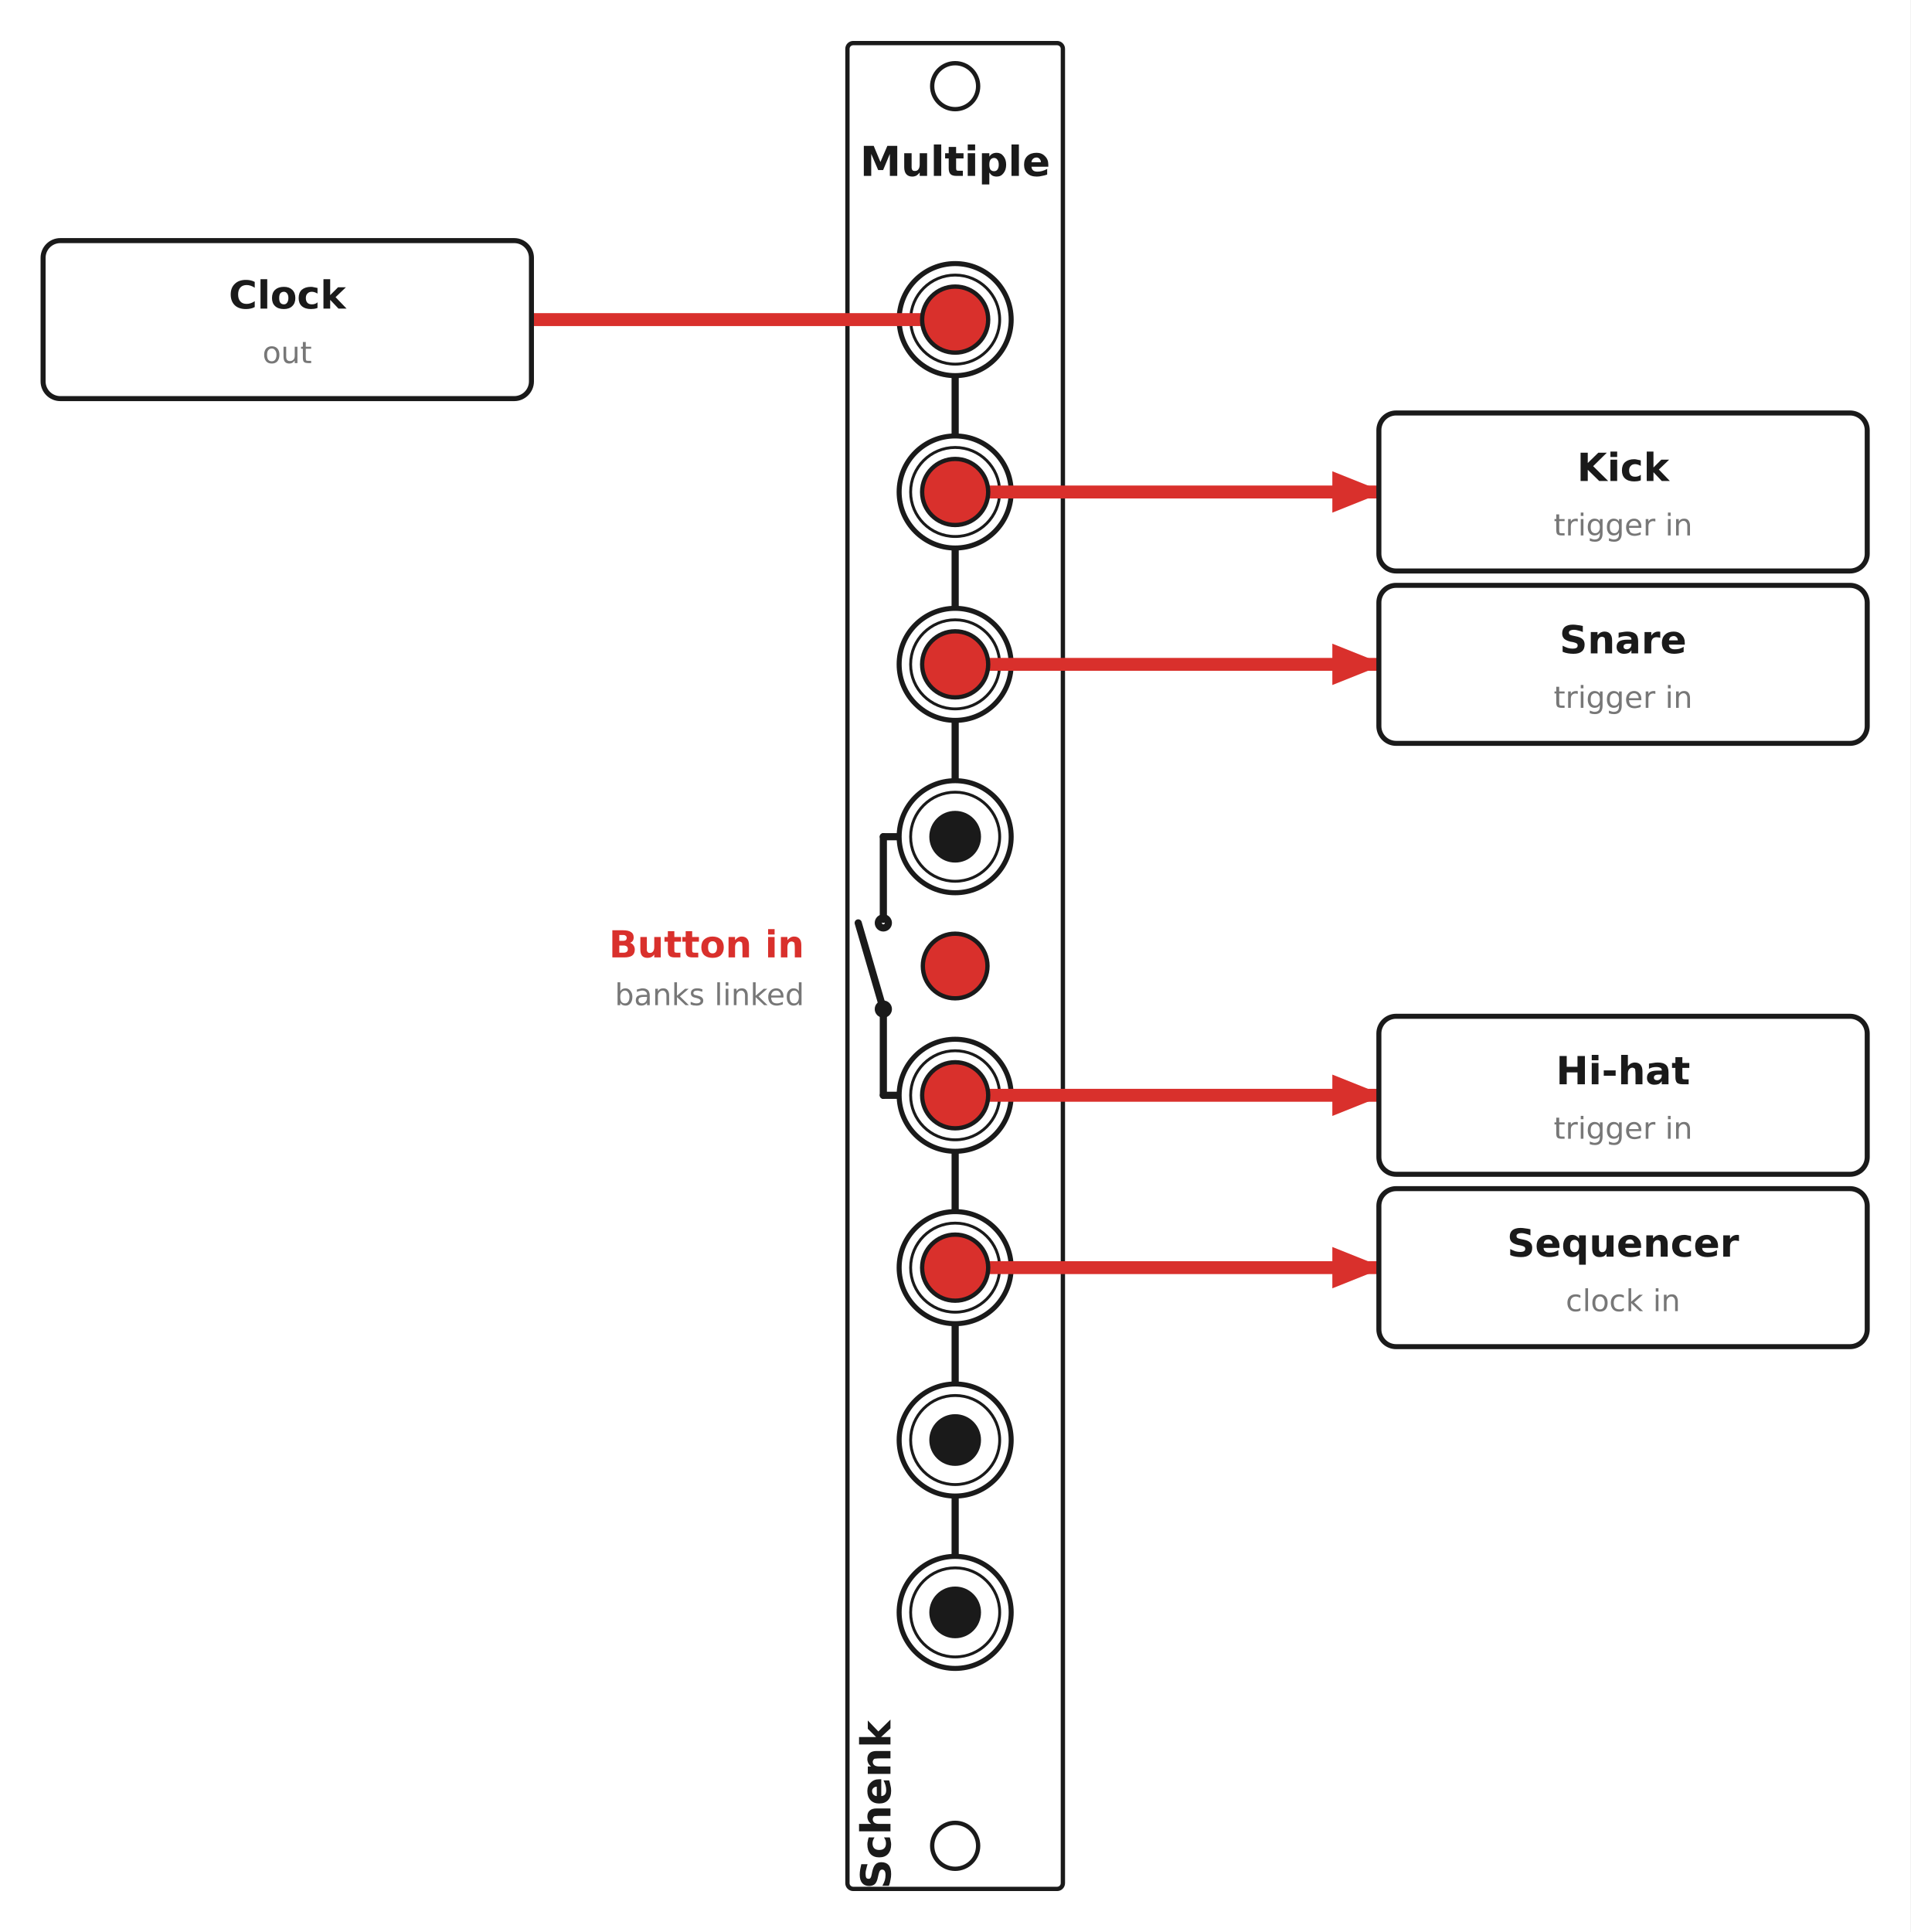
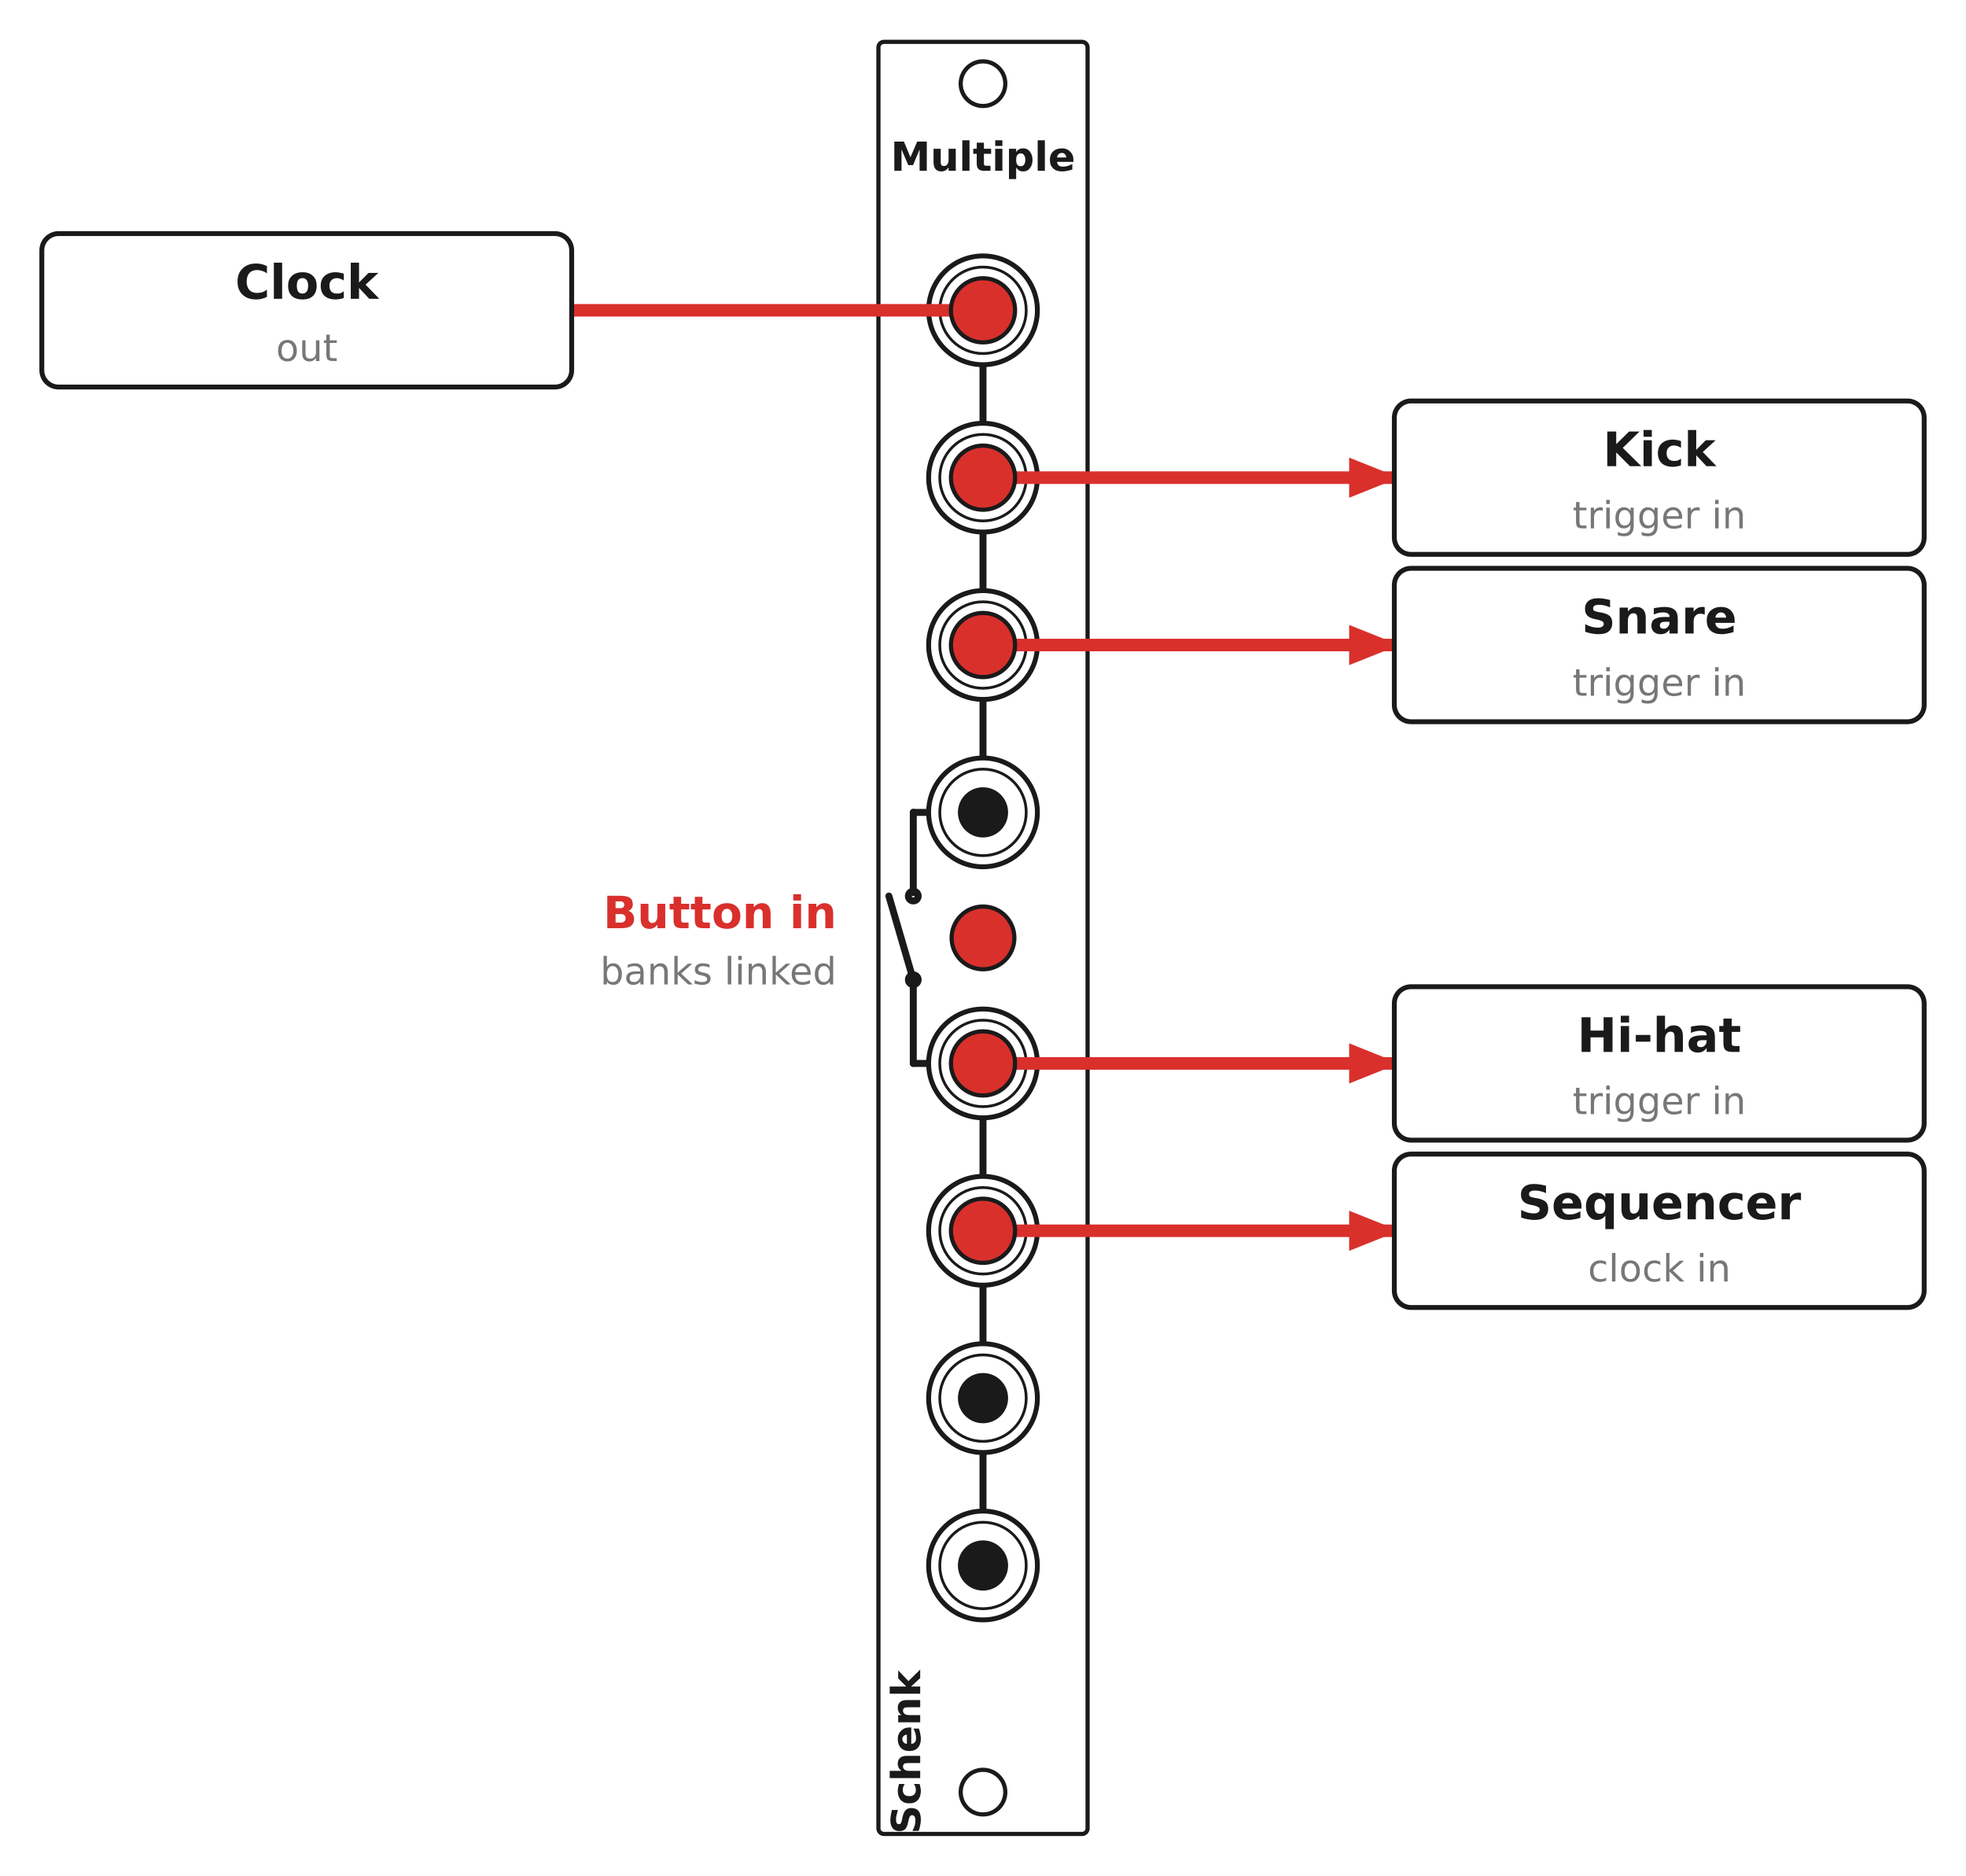
- <svg xmlns="http://www.w3.org/2000/svg" viewBox="83.5 49.75 133.0 134.5" width="532" height="538">
-   <rect x="83.5" y="49.75" width="133.0" height="134.5" fill="#fff" />
+ <svg xmlns="http://www.w3.org/2000/svg" viewBox="79.5 49.75 141.0 134.5" width="564" height="538">
+   <rect x="79.5" y="49.75" width="141.0" height="134.5" fill="#fff" />
  <defs>
    <marker id="r" viewBox="0 0 10 10" refX="9" refY="5" markerWidth="4" markerHeight="4" orient="auto">
      <path d="M0 1 L10 5 L0 9 z" fill="#d9302c" />
    </marker>
    <marker id="b" viewBox="0 0 10 10" refX="9" refY="5" markerWidth="4" markerHeight="4" orient="auto">
      <path d="M0 1 L10 5 L0 9 z" fill="#2a6fb0" />
    </marker>
  </defs>
  <rect x="142.5" y="52.75" width="15.0" height="128.5" rx="0.4" fill="#fff" stroke="#1a1a1a" stroke-width="0.3" />
  <line x1="145.0" y1="126.0" x2="145.0" y2="120.0" stroke="#1a1a1a" stroke-width="0.5" stroke-linecap="round" />
  <line x1="145.0" y1="108.0" x2="145.0" y2="113.75" stroke="#1a1a1a" stroke-width="0.5" stroke-linecap="round" />
  <line x1="145.0" y1="120.0" x2="143.25" y2="114.0" stroke="#1a1a1a" stroke-width="0.5" stroke-linecap="round" />
  <line x1="150.0" y1="126.0" x2="145.0" y2="126.0" stroke="#1a1a1a" stroke-width="0.5" stroke-linecap="round" />
  <line x1="150.0" y1="108.0" x2="145.0" y2="108.0" stroke="#1a1a1a" stroke-width="0.5" stroke-linecap="round" />
  <line x1="150.0" y1="126.0" x2="150.0" y2="162.0" stroke="#1a1a1a" stroke-width="0.5" stroke-linecap="round" />
  <line x1="150.0" y1="72.0" x2="150.0" y2="108.0" stroke="#1a1a1a" stroke-width="0.5" stroke-linecap="round" />
  <circle cx="145.0" cy="114.0" r="0.25" fill="none" stroke="#1a1a1a" stroke-width="0.7" />
  <circle cx="145.0" cy="120.0" r="0.25" fill="none" stroke="#1a1a1a" stroke-width="0.7" />
  <text x="144.5" y="181.25" font-family="DejaVu Sans, Helvetica, Arial, sans-serif" font-size="2.875" font-weight="bold" fill="#1a1a1a" text-anchor="start" dominant-baseline="central" transform="rotate(-90.0 144.5 181.25)">Schenk</text>
  <text x="150.0" y="61.0" font-family="DejaVu Sans, Helvetica, Arial, sans-serif" font-size="2.875" font-weight="bold" fill="#1a1a1a" text-anchor="middle" dominant-baseline="central">Multiple</text>
  <circle cx="150.0" cy="178.25" r="1.6" fill="#fff" stroke="#1a1a1a" stroke-width="0.3" />
  <circle cx="150.0" cy="55.75" r="1.6" fill="#fff" stroke="#1a1a1a" stroke-width="0.3" />
  <circle cx="150.0" cy="117.0" r="2.25" fill="#d9302c" stroke="#1a1a1a" stroke-width="0.3" />
  <circle cx="150.0" cy="162.0" r="3.9" fill="#fff" stroke="#1a1a1a" stroke-width="0.35" />
  <circle cx="150.0" cy="162.0" r="3.1" fill="none" stroke="#1a1a1a" stroke-width="0.2" />
  <circle cx="150.0" cy="162.0" r="1.8" fill="#1a1a1a" />
  <circle cx="150.0" cy="150.0" r="3.9" fill="#fff" stroke="#1a1a1a" stroke-width="0.35" />
  <circle cx="150.0" cy="150.0" r="3.1" fill="none" stroke="#1a1a1a" stroke-width="0.2" />
  <circle cx="150.0" cy="150.0" r="1.8" fill="#1a1a1a" />
  <circle cx="150.0" cy="138.0" r="3.9" fill="#fff" stroke="#1a1a1a" stroke-width="0.35" />
  <circle cx="150.0" cy="138.0" r="3.1" fill="none" stroke="#1a1a1a" stroke-width="0.2" />
  <circle cx="150.0" cy="138.0" r="1.8" fill="#1a1a1a" />
  <circle cx="150.0" cy="126.0" r="3.9" fill="#fff" stroke="#1a1a1a" stroke-width="0.35" />
  <circle cx="150.0" cy="126.0" r="3.1" fill="none" stroke="#1a1a1a" stroke-width="0.2" />
  <circle cx="150.0" cy="126.0" r="1.8" fill="#1a1a1a" />
  <circle cx="150.0" cy="108.0" r="3.9" fill="#fff" stroke="#1a1a1a" stroke-width="0.35" />
  <circle cx="150.0" cy="108.0" r="3.1" fill="none" stroke="#1a1a1a" stroke-width="0.2" />
  <circle cx="150.0" cy="108.0" r="1.8" fill="#1a1a1a" />
  <circle cx="150.0" cy="96.0" r="3.9" fill="#fff" stroke="#1a1a1a" stroke-width="0.35" />
  <circle cx="150.0" cy="96.0" r="3.1" fill="none" stroke="#1a1a1a" stroke-width="0.2" />
  <circle cx="150.0" cy="96.0" r="1.8" fill="#1a1a1a" />
  <circle cx="150.0" cy="84.0" r="3.9" fill="#fff" stroke="#1a1a1a" stroke-width="0.35" />
  <circle cx="150.0" cy="84.0" r="3.1" fill="none" stroke="#1a1a1a" stroke-width="0.2" />
  <circle cx="150.0" cy="84.0" r="1.8" fill="#1a1a1a" />
  <circle cx="150.0" cy="72.0" r="3.9" fill="#fff" stroke="#1a1a1a" stroke-width="0.35" />
  <circle cx="150.0" cy="72.0" r="3.1" fill="none" stroke="#1a1a1a" stroke-width="0.2" />
  <circle cx="150.0" cy="72.0" r="1.8" fill="#1a1a1a" />
  <path d="M120.50 72.00 C135.25 72.00 135.25 72.00 150.00 72.00" fill="none" stroke="#d9302c" stroke-width="0.9" stroke-linecap="round" />
  <path d="M150.00 84.00 C164.75 84.00 164.75 84.00 179.50 84.00" fill="none" stroke="#d9302c" stroke-width="0.9" stroke-linecap="round" marker-end="url(#r)" />
  <path d="M150.00 96.00 C164.75 96.00 164.75 96.00 179.50 96.00" fill="none" stroke="#d9302c" stroke-width="0.9" stroke-linecap="round" marker-end="url(#r)" />
  <path d="M150.00 126.00 C164.75 126.00 164.75 126.00 179.50 126.00" fill="none" stroke="#d9302c" stroke-width="0.9" stroke-linecap="round" marker-end="url(#r)" />
  <path d="M150.00 138.00 C164.75 138.00 164.75 138.00 179.50 138.00" fill="none" stroke="#d9302c" stroke-width="0.9" stroke-linecap="round" marker-end="url(#r)" />
  <circle cx="150.0" cy="72.0" r="2.3" fill="#d9302c" stroke="#1a1a1a" stroke-width="0.3" />
  <circle cx="150.0" cy="84.0" r="2.3" fill="#d9302c" stroke="#1a1a1a" stroke-width="0.3" />
  <circle cx="150.0" cy="96.0" r="2.3" fill="#d9302c" stroke="#1a1a1a" stroke-width="0.3" />
  <circle cx="150.0" cy="126.0" r="2.3" fill="#d9302c" stroke="#1a1a1a" stroke-width="0.3" />
  <circle cx="150.0" cy="138.0" r="2.3" fill="#d9302c" stroke="#1a1a1a" stroke-width="0.3" />
-   <rect x="86.5" y="66.5" width="34" height="11" rx="1.2" fill="#fff" stroke="#1a1a1a" stroke-width="0.35" />
-   <text x="103.50" y="70.30" font-family="DejaVu Sans, Helvetica, Arial, sans-serif" font-size="2.7" font-weight="bold" fill="#1a1a1a" text-anchor="middle" dominant-baseline="central">Clock</text>
-   <text x="103.50" y="74.30" font-family="DejaVu Sans, Helvetica, Arial, sans-serif" font-size="2.1" font-weight="normal" fill="#777" text-anchor="middle" dominant-baseline="central">out</text>
-   <rect x="179.5" y="78.5" width="34" height="11" rx="1.2" fill="#fff" stroke="#1a1a1a" stroke-width="0.35" />
-   <text x="196.50" y="82.30" font-family="DejaVu Sans, Helvetica, Arial, sans-serif" font-size="2.7" font-weight="bold" fill="#1a1a1a" text-anchor="middle" dominant-baseline="central">Kick</text>
-   <text x="196.50" y="86.30" font-family="DejaVu Sans, Helvetica, Arial, sans-serif" font-size="2.1" font-weight="normal" fill="#777" text-anchor="middle" dominant-baseline="central">trigger in</text>
-   <rect x="179.5" y="90.5" width="34" height="11" rx="1.2" fill="#fff" stroke="#1a1a1a" stroke-width="0.35" />
-   <text x="196.50" y="94.30" font-family="DejaVu Sans, Helvetica, Arial, sans-serif" font-size="2.7" font-weight="bold" fill="#1a1a1a" text-anchor="middle" dominant-baseline="central">Snare</text>
-   <text x="196.50" y="98.30" font-family="DejaVu Sans, Helvetica, Arial, sans-serif" font-size="2.1" font-weight="normal" fill="#777" text-anchor="middle" dominant-baseline="central">trigger in</text>
-   <rect x="179.5" y="120.5" width="34" height="11" rx="1.2" fill="#fff" stroke="#1a1a1a" stroke-width="0.35" />
-   <text x="196.50" y="124.30" font-family="DejaVu Sans, Helvetica, Arial, sans-serif" font-size="2.7" font-weight="bold" fill="#1a1a1a" text-anchor="middle" dominant-baseline="central">Hi-hat</text>
-   <text x="196.50" y="128.30" font-family="DejaVu Sans, Helvetica, Arial, sans-serif" font-size="2.1" font-weight="normal" fill="#777" text-anchor="middle" dominant-baseline="central">trigger in</text>
-   <rect x="179.5" y="132.5" width="34" height="11" rx="1.2" fill="#fff" stroke="#1a1a1a" stroke-width="0.35" />
-   <text x="196.50" y="136.30" font-family="DejaVu Sans, Helvetica, Arial, sans-serif" font-size="2.7" font-weight="bold" fill="#1a1a1a" text-anchor="middle" dominant-baseline="central">Sequencer</text>
-   <text x="196.50" y="140.30" font-family="DejaVu Sans, Helvetica, Arial, sans-serif" font-size="2.1" font-weight="normal" fill="#777" text-anchor="middle" dominant-baseline="central">clock in</text>
-   <text x="139.50" y="115.50" font-family="DejaVu Sans, Helvetica, Arial, sans-serif" font-size="2.6" font-weight="bold" fill="#d9302c" text-anchor="end" dominant-baseline="central">Button in</text>
-   <text x="139.50" y="119.00" font-family="DejaVu Sans, Helvetica, Arial, sans-serif" font-size="2.1" font-weight="normal" fill="#777" text-anchor="end" dominant-baseline="central">banks linked</text>
+   <rect x="82.5" y="66.5" width="38" height="11" rx="1.2" fill="#fff" stroke="#1a1a1a" stroke-width="0.35" />
+   <text x="101.50" y="70.00" font-family="DejaVu Sans, Helvetica, Arial, sans-serif" font-size="3.4" font-weight="bold" fill="#1a1a1a" text-anchor="middle" dominant-baseline="central">Clock</text>
+   <text x="101.50" y="74.70" font-family="DejaVu Sans, Helvetica, Arial, sans-serif" font-size="2.7" font-weight="normal" fill="#777" text-anchor="middle" dominant-baseline="central">out</text>
+   <rect x="179.5" y="78.5" width="38" height="11" rx="1.2" fill="#fff" stroke="#1a1a1a" stroke-width="0.35" />
+   <text x="198.50" y="82.00" font-family="DejaVu Sans, Helvetica, Arial, sans-serif" font-size="3.4" font-weight="bold" fill="#1a1a1a" text-anchor="middle" dominant-baseline="central">Kick</text>
+   <text x="198.50" y="86.70" font-family="DejaVu Sans, Helvetica, Arial, sans-serif" font-size="2.7" font-weight="normal" fill="#777" text-anchor="middle" dominant-baseline="central">trigger in</text>
+   <rect x="179.5" y="90.5" width="38" height="11" rx="1.2" fill="#fff" stroke="#1a1a1a" stroke-width="0.35" />
+   <text x="198.50" y="94.00" font-family="DejaVu Sans, Helvetica, Arial, sans-serif" font-size="3.4" font-weight="bold" fill="#1a1a1a" text-anchor="middle" dominant-baseline="central">Snare</text>
+   <text x="198.50" y="98.70" font-family="DejaVu Sans, Helvetica, Arial, sans-serif" font-size="2.7" font-weight="normal" fill="#777" text-anchor="middle" dominant-baseline="central">trigger in</text>
+   <rect x="179.5" y="120.5" width="38" height="11" rx="1.2" fill="#fff" stroke="#1a1a1a" stroke-width="0.35" />
+   <text x="198.50" y="124.00" font-family="DejaVu Sans, Helvetica, Arial, sans-serif" font-size="3.4" font-weight="bold" fill="#1a1a1a" text-anchor="middle" dominant-baseline="central">Hi-hat</text>
+   <text x="198.50" y="128.70" font-family="DejaVu Sans, Helvetica, Arial, sans-serif" font-size="2.7" font-weight="normal" fill="#777" text-anchor="middle" dominant-baseline="central">trigger in</text>
+   <rect x="179.5" y="132.5" width="38" height="11" rx="1.2" fill="#fff" stroke="#1a1a1a" stroke-width="0.35" />
+   <text x="198.50" y="136.00" font-family="DejaVu Sans, Helvetica, Arial, sans-serif" font-size="3.4" font-weight="bold" fill="#1a1a1a" text-anchor="middle" dominant-baseline="central">Sequencer</text>
+   <text x="198.50" y="140.70" font-family="DejaVu Sans, Helvetica, Arial, sans-serif" font-size="2.7" font-weight="normal" fill="#777" text-anchor="middle" dominant-baseline="central">clock in</text>
+   <text x="139.50" y="115.20" font-family="DejaVu Sans, Helvetica, Arial, sans-serif" font-size="3.2" font-weight="bold" fill="#d9302c" text-anchor="end" dominant-baseline="central">Button in</text>
+   <text x="139.50" y="119.40" font-family="DejaVu Sans, Helvetica, Arial, sans-serif" font-size="2.7" font-weight="normal" fill="#777" text-anchor="end" dominant-baseline="central">banks linked</text>
</svg>
